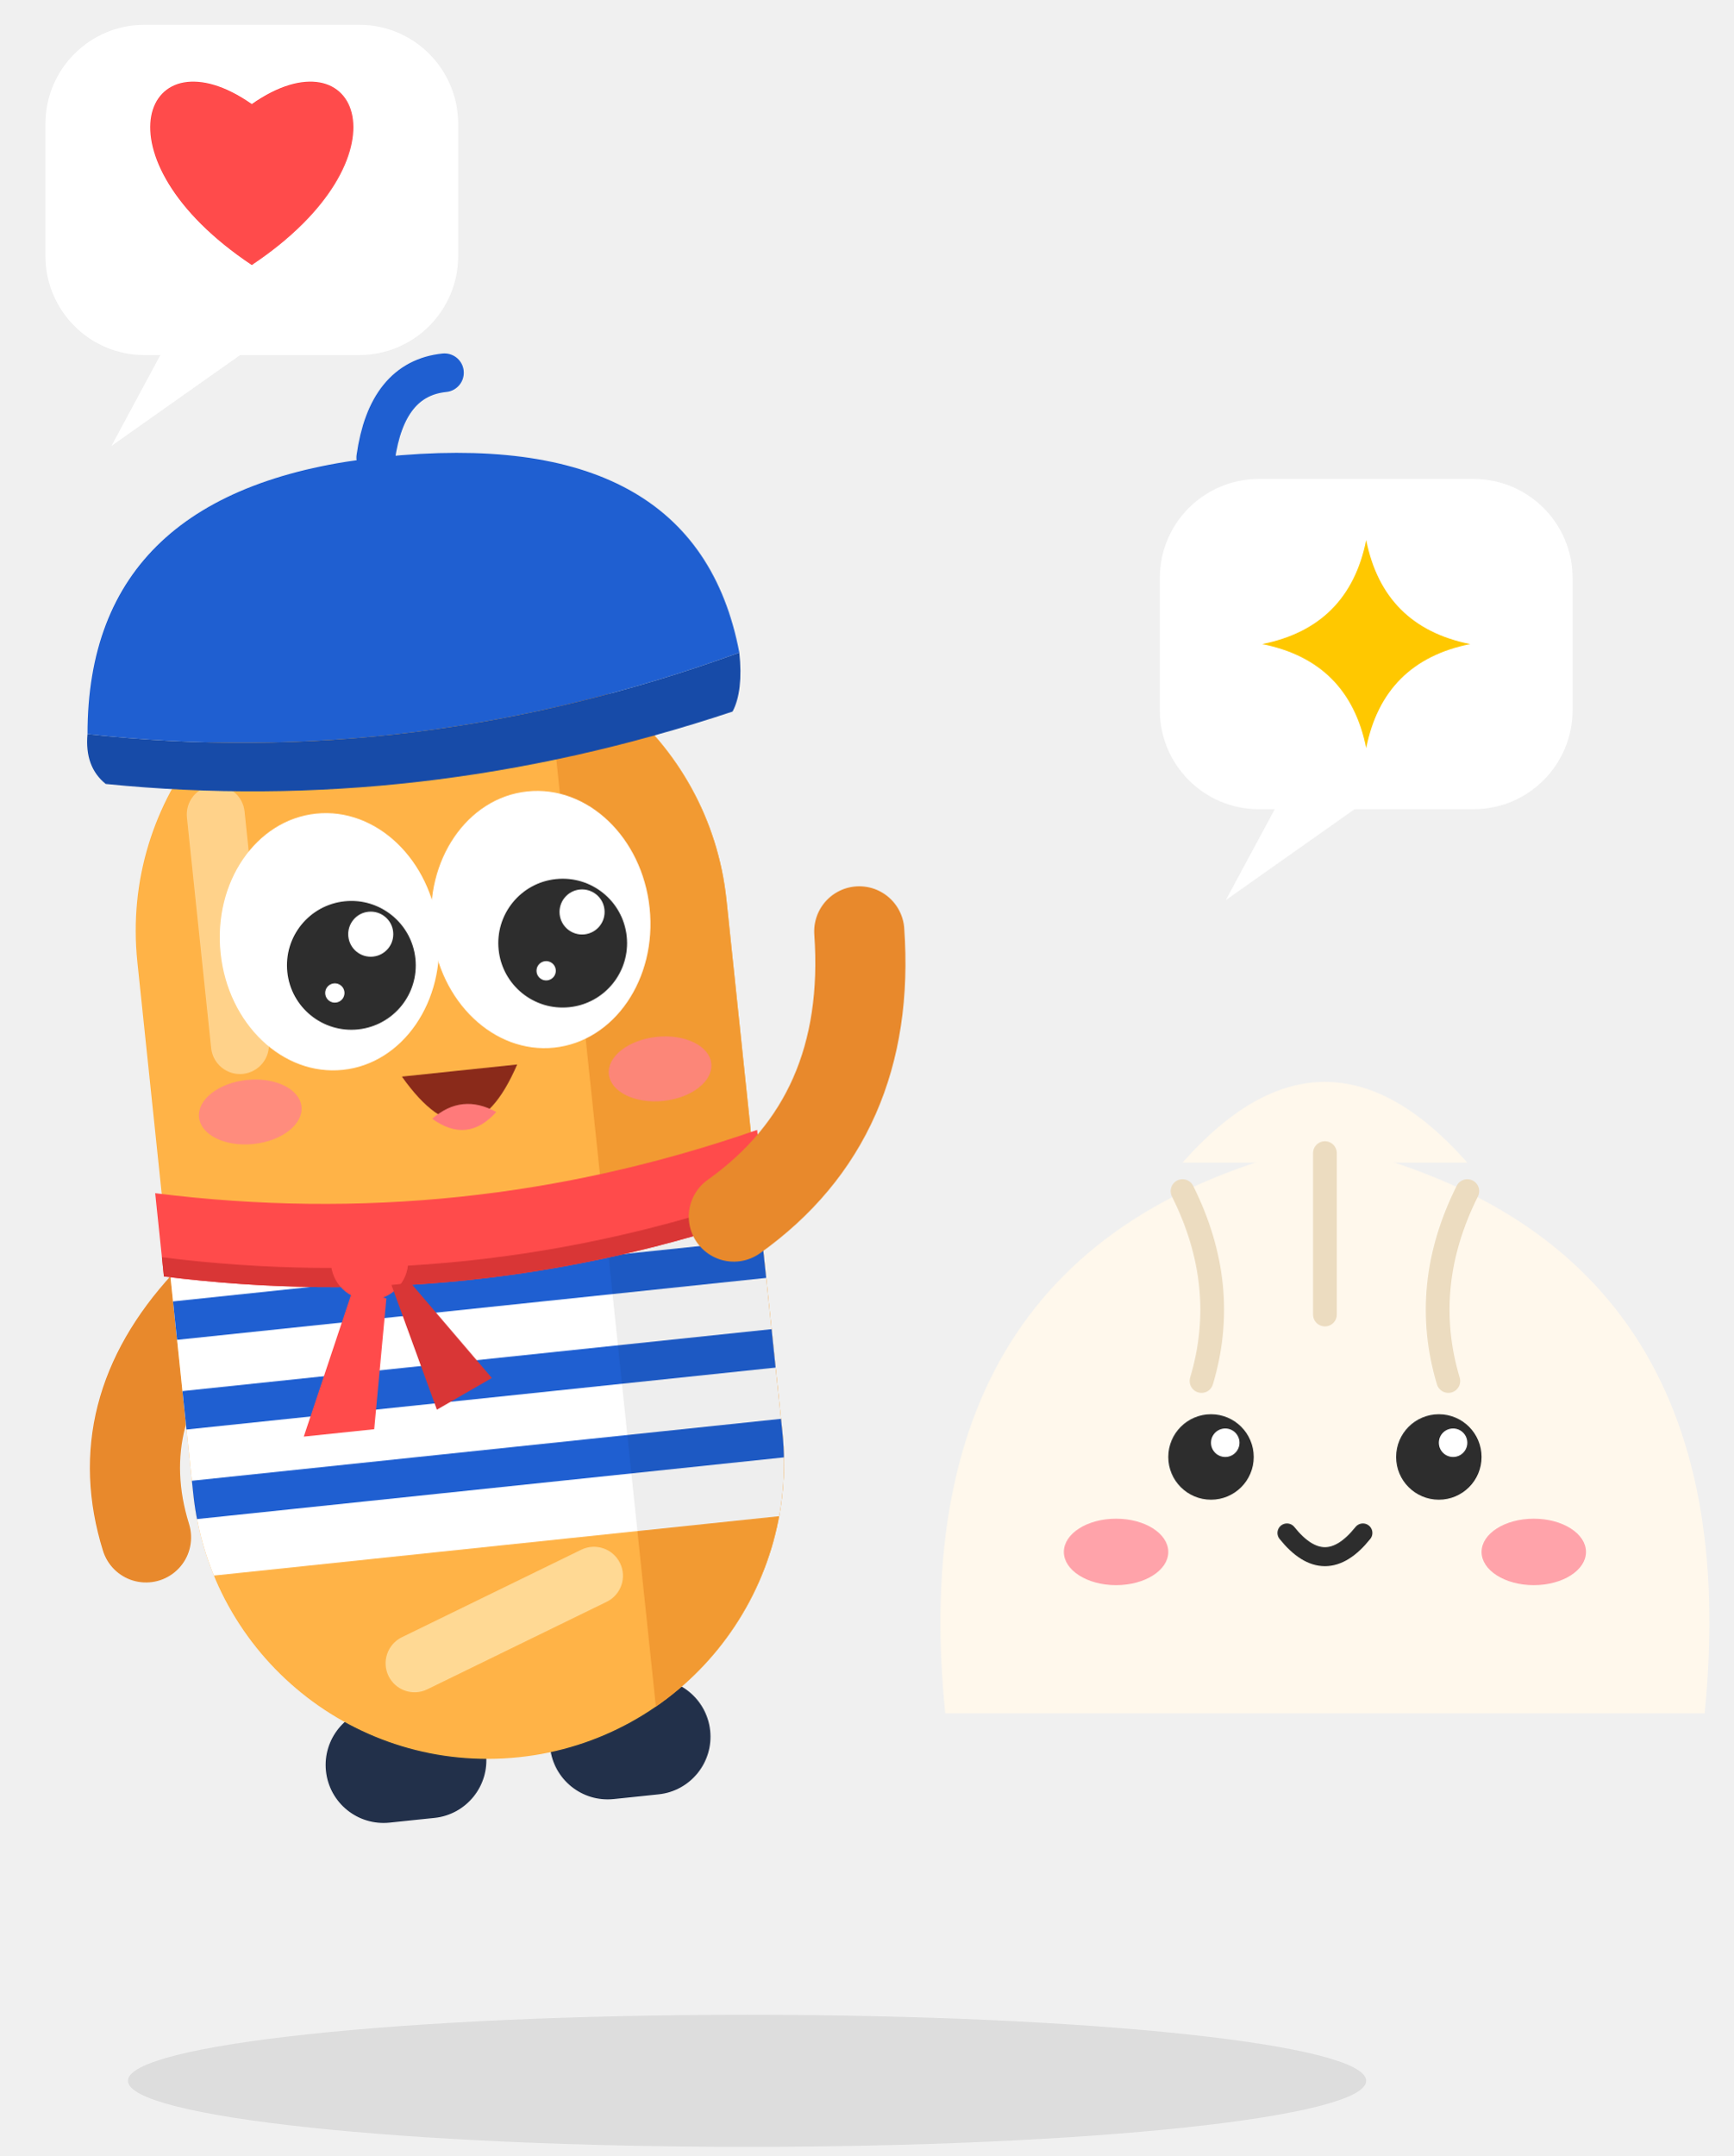
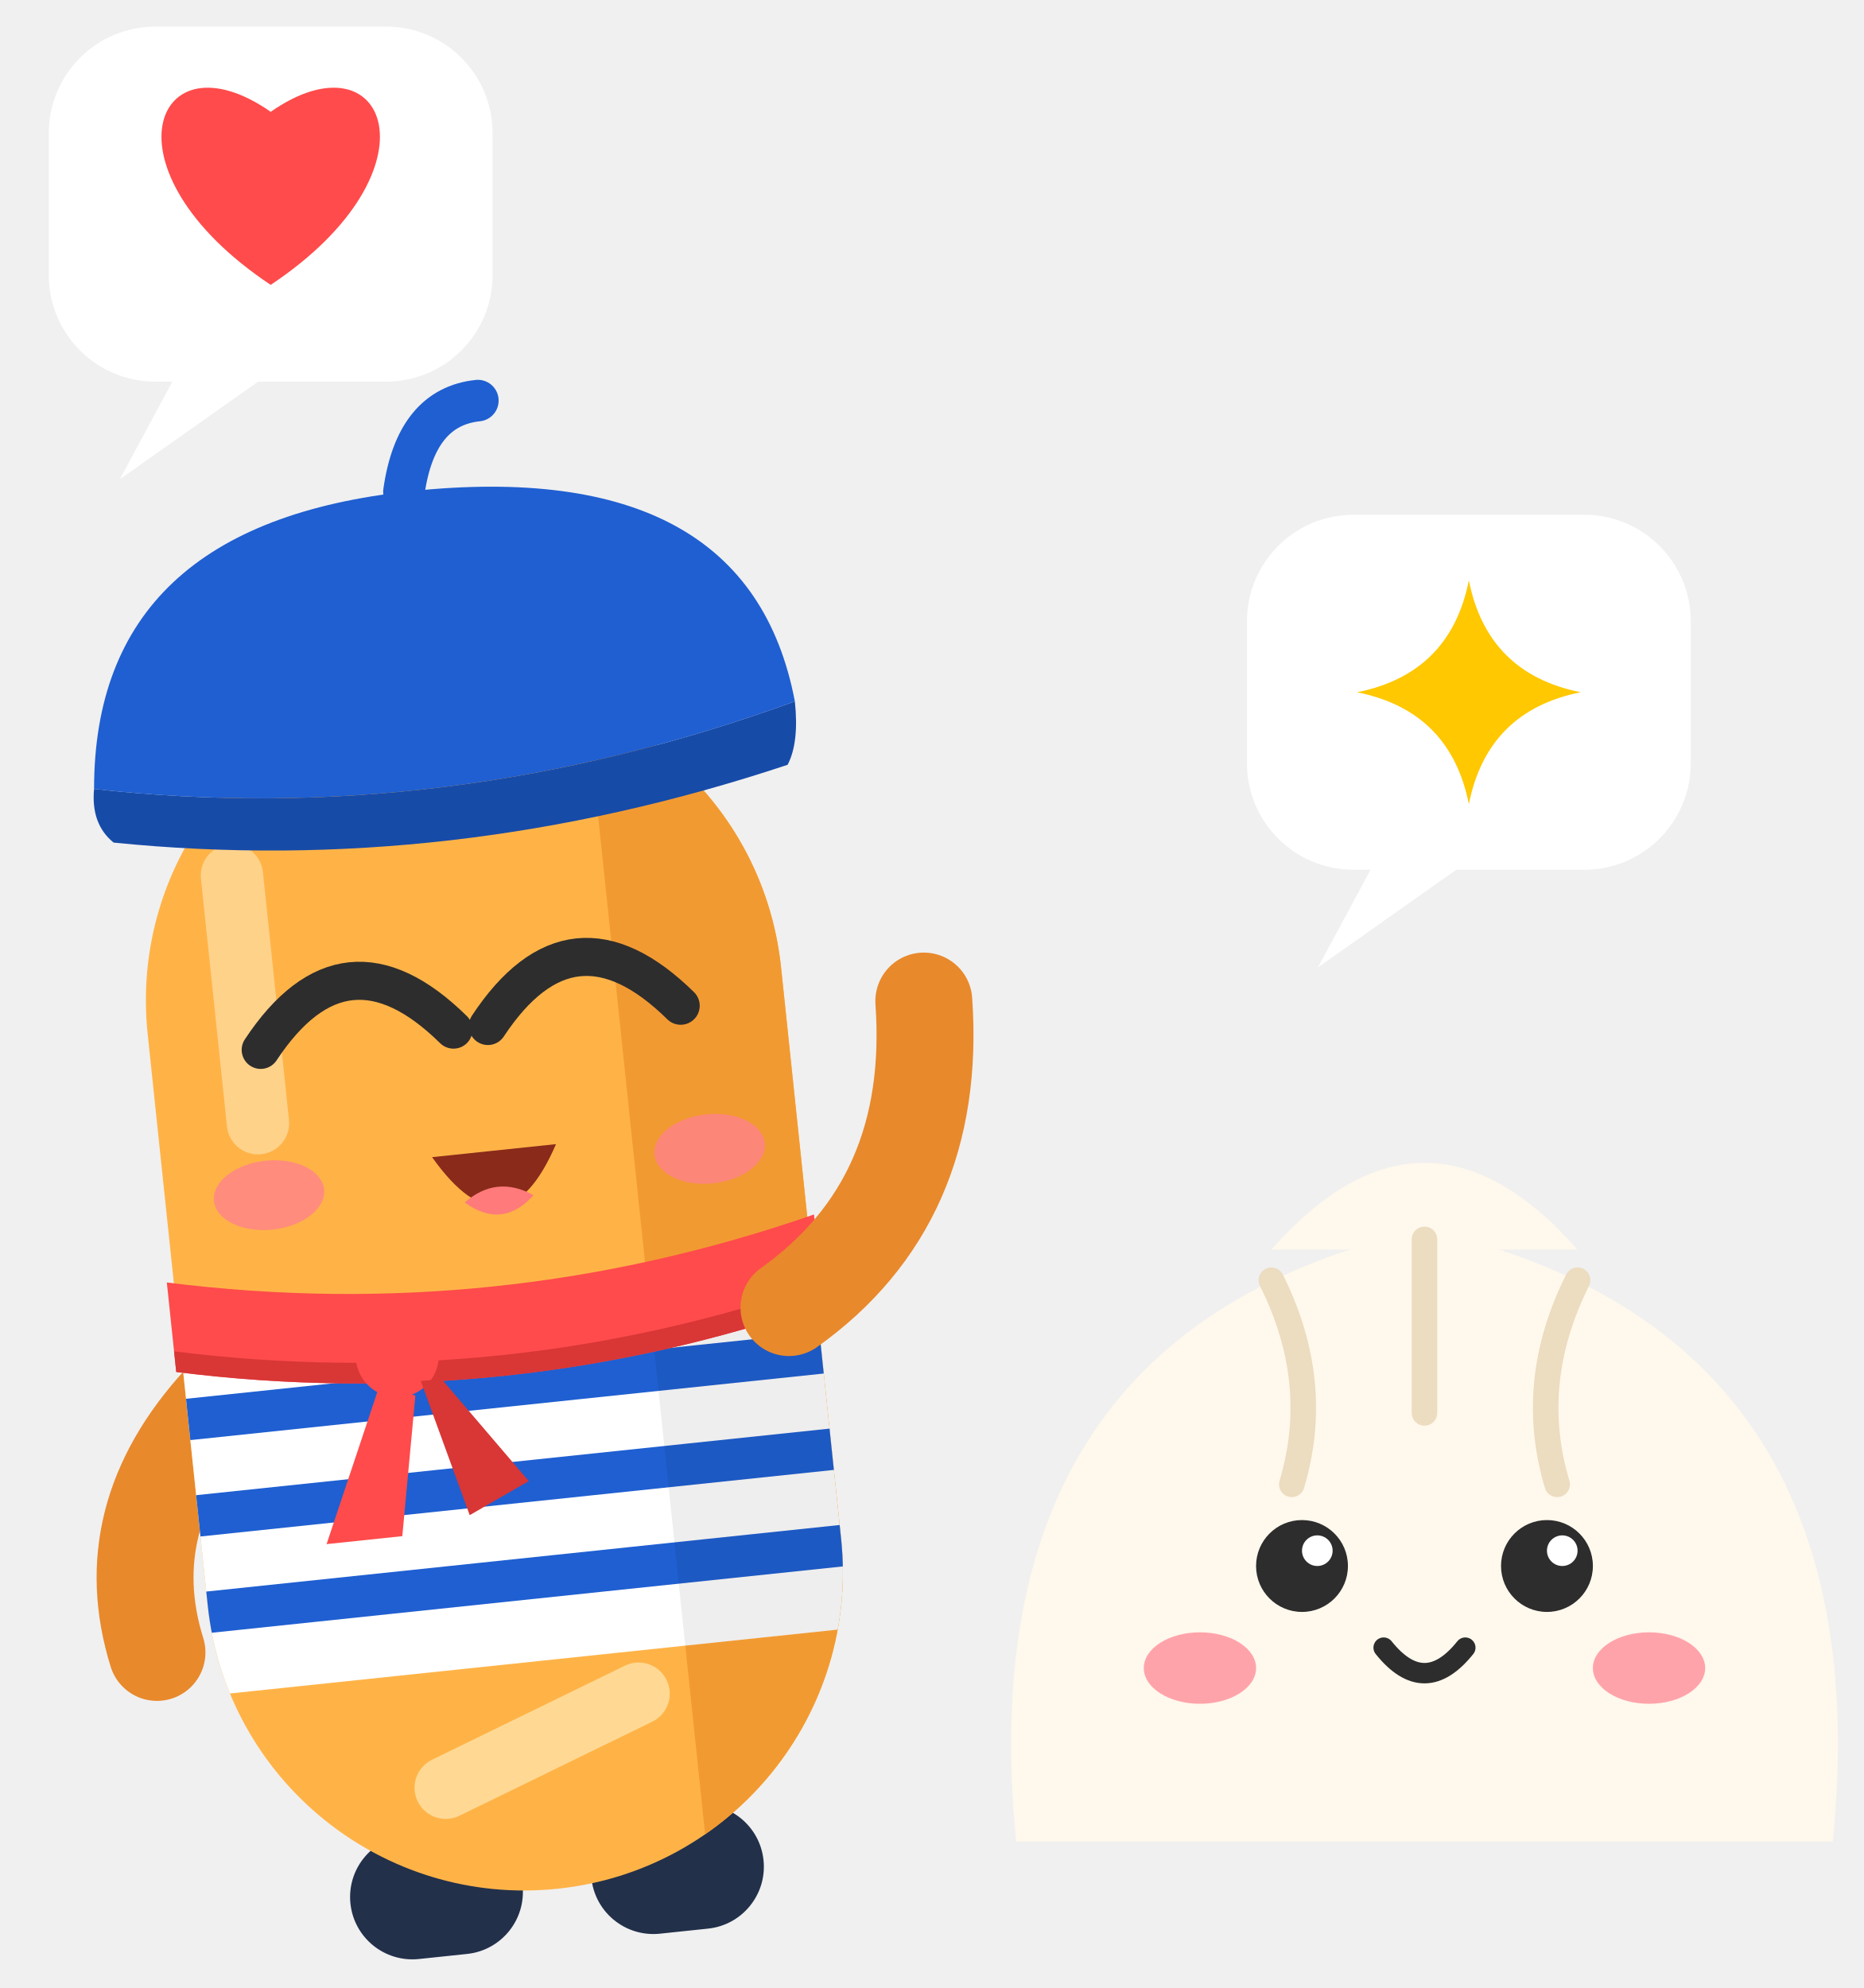
- <svg xmlns="http://www.w3.org/2000/svg" viewBox="119 44 420 522" width="420" height="522">
-   <ellipse cx="300" cy="548" rx="150" ry="16" fill="#000" opacity=".08" />
+ <svg xmlns="http://www.w3.org/2000/svg" viewBox="119 44 420 448" width="420" height="448">
  <g transform="translate(230 330) scale(0.78) rotate(-6)">
    <defs>
      <clipPath id="b1">
        <rect x="-92" y="-170" width="184" height="350" rx="92" />
      </clipPath>
    </defs>
    <rect x="-60" y="160" width="50" height="36" rx="18" fill="#22304a" />
    <rect x="10" y="160" width="50" height="36" rx="18" fill="#22304a" />
    <path d="M-82 30 Q-116 60 -108 100" fill="none" stroke="#e8892c" stroke-width="28" stroke-linecap="round" />
    <g clip-path="url(#b1)">
      <rect x="-92" y="-170" width="184" height="350" fill="#ffb347" />
      <rect x="44" y="-170" width="60" height="350" fill="#f29a32" />
      <rect x="-72" y="-130" width="18" height="90" rx="9" fill="#ffd28a" />
      <rect x="-92" y="10" width="184" height="104" fill="#ffffff" />
      <rect x="-92" y="28" width="184" height="12" fill="#1f5fd1" />
      <rect x="-92" y="56" width="184" height="12" fill="#1f5fd1" />
      <rect x="-92" y="84" width="184" height="12" fill="#1f5fd1" />
      <rect x="44" y="10" width="60" height="104" fill="#000" opacity=".07" />
      <rect x="-40" y="128" width="80" height="18" rx="9" fill="#ffd994" transform="rotate(-20 0 137)" />
    </g>
-     <ellipse cx="-32" cy="-78" rx="34" ry="40" fill="#ffffff" />
-     <ellipse cx="34" cy="-78" rx="34" ry="40" fill="#ffffff" />
-     <circle cx="-26" cy="-70" r="20" fill="#2d2d2d" />
-     <circle cx="40" cy="-70" r="20" fill="#2d2d2d" />
-     <circle cx="-19" cy="-79" r="7" fill="#ffffff" />
-     <circle cx="47" cy="-79" r="7" fill="#ffffff" />
-     <circle cx="-32" cy="-62" r="3" fill="#ffffff" />
-     <circle cx="34" cy="-62" r="3" fill="#ffffff" />
+     <path d="M-60 -70 Q-32 -104 -4 -70" fill="none" stroke="#2d2d2d" stroke-width="11" stroke-linecap="round" />
+     <path d="M6 -70 Q34 -104 62 -70" fill="none" stroke="#2d2d2d" stroke-width="11" stroke-linecap="round" />
    <ellipse cx="-62" cy="-28" rx="16" ry="10" fill="#ff7f8f" opacity=".75" />
    <ellipse cx="66" cy="-28" rx="16" ry="10" fill="#ff7f8f" opacity=".75" />
    <path d="M-14 -34 Q4 -2 22 -34 Z" fill="#8a2a1a" />
    <path d="M-6 -20 Q4 -11 14 -20 Q4 -27 -6 -20 Z" fill="#ff7a7a" />
    <path d="M-94 -6 Q0 16 94 -6 V20 Q0 42 -94 20 Z" fill="#ff4b4b" />
    <path d="M-94 14 Q0 36 94 14 V20 Q0 42 -94 20 Z" fill="#d93636" />
    <circle cx="-30" cy="22" r="12" fill="#ff4b4b" />
    <path d="M-36 30 L-56 74 L-34 74 L-26 34 Z" fill="#ff4b4b" />
    <path d="M-24 30 L-14 70 L4 62 L-18 30 Z" fill="#d93636" />
    <path d="M-100 -150 Q-92 -226 0 -226 Q98 -226 104 -154 Q0 -128 -100 -150 Z" fill="#1f5fd1" />
    <path d="M-100 -150 Q0 -128 104 -154 Q104 -142 100 -136 Q0 -114 -96 -134 Q-102 -140 -100 -150 Z" fill="#174ba8" />
    <path d="M-2 -226 Q4 -250 22 -250" fill="none" stroke="#1f5fd1" stroke-width="12" stroke-linecap="round" />
    <path d="M84 20 Q130 -6 132 -64" fill="none" stroke="#e8892c" stroke-width="28" stroke-linecap="round" />
  </g>
  <g transform="translate(440 390) scale(1.15)">
    <path d="M-80 60 Q-90 -40 0 -60 Q90 -40 80 60 Z" fill="#fff8ec" />
    <path d="M-30 -56 Q0 -90 30 -56" fill="#fff8ec" />
    <path d="M-30 -50 Q-20 -30 -26 -10 M0 -58 V-24 M30 -50 Q20 -30 26 -10" stroke="#ecdcc0" stroke-width="5" fill="none" stroke-linecap="round" />
    <circle cx="-24" cy="6" r="9" fill="#2d2d2d" />
    <circle cx="24" cy="6" r="9" fill="#2d2d2d" />
    <circle cx="-21" cy="3" r="3" fill="#fff" />
    <circle cx="27" cy="3" r="3" fill="#fff" />
    <ellipse cx="-44" cy="26" rx="11" ry="7" fill="#ff7f8f" opacity=".7" />
    <ellipse cx="44" cy="26" rx="11" ry="7" fill="#ff7f8f" opacity=".7" />
    <path d="M-8 22 Q0 32 8 22" fill="none" stroke="#2d2d2d" stroke-width="4" stroke-linecap="round" />
  </g>
  <g transform="translate(180 90)">
    <rect x="-50" y="-40" width="100" height="80" rx="24" fill="#ffffff" />
    <path d="M-20 36 L-34 62 L0 38 Z" fill="#ffffff" />
    <path transform="translate(0 0) scale(1.3)" d="M0 14 C-30 -6 -20 -30 0 -16 C20 -30 30 -6 0 14 Z" fill="#ff4b4b" />
  </g>
  <g transform="translate(450 200)">
    <rect x="-50" y="-40" width="100" height="80" rx="24" fill="#ffffff" />
    <path d="M-20 36 L-34 62 L0 38 Z" fill="#ffffff" />
    <path transform="translate(0 0) scale(1.4)" d="M0 -18 Q3 -3 18 0 Q3 3 0 18 Q-3 3 -18 0 Q-3 -3 0 -18 Z" fill="#ffc800" />
  </g>
</svg>
